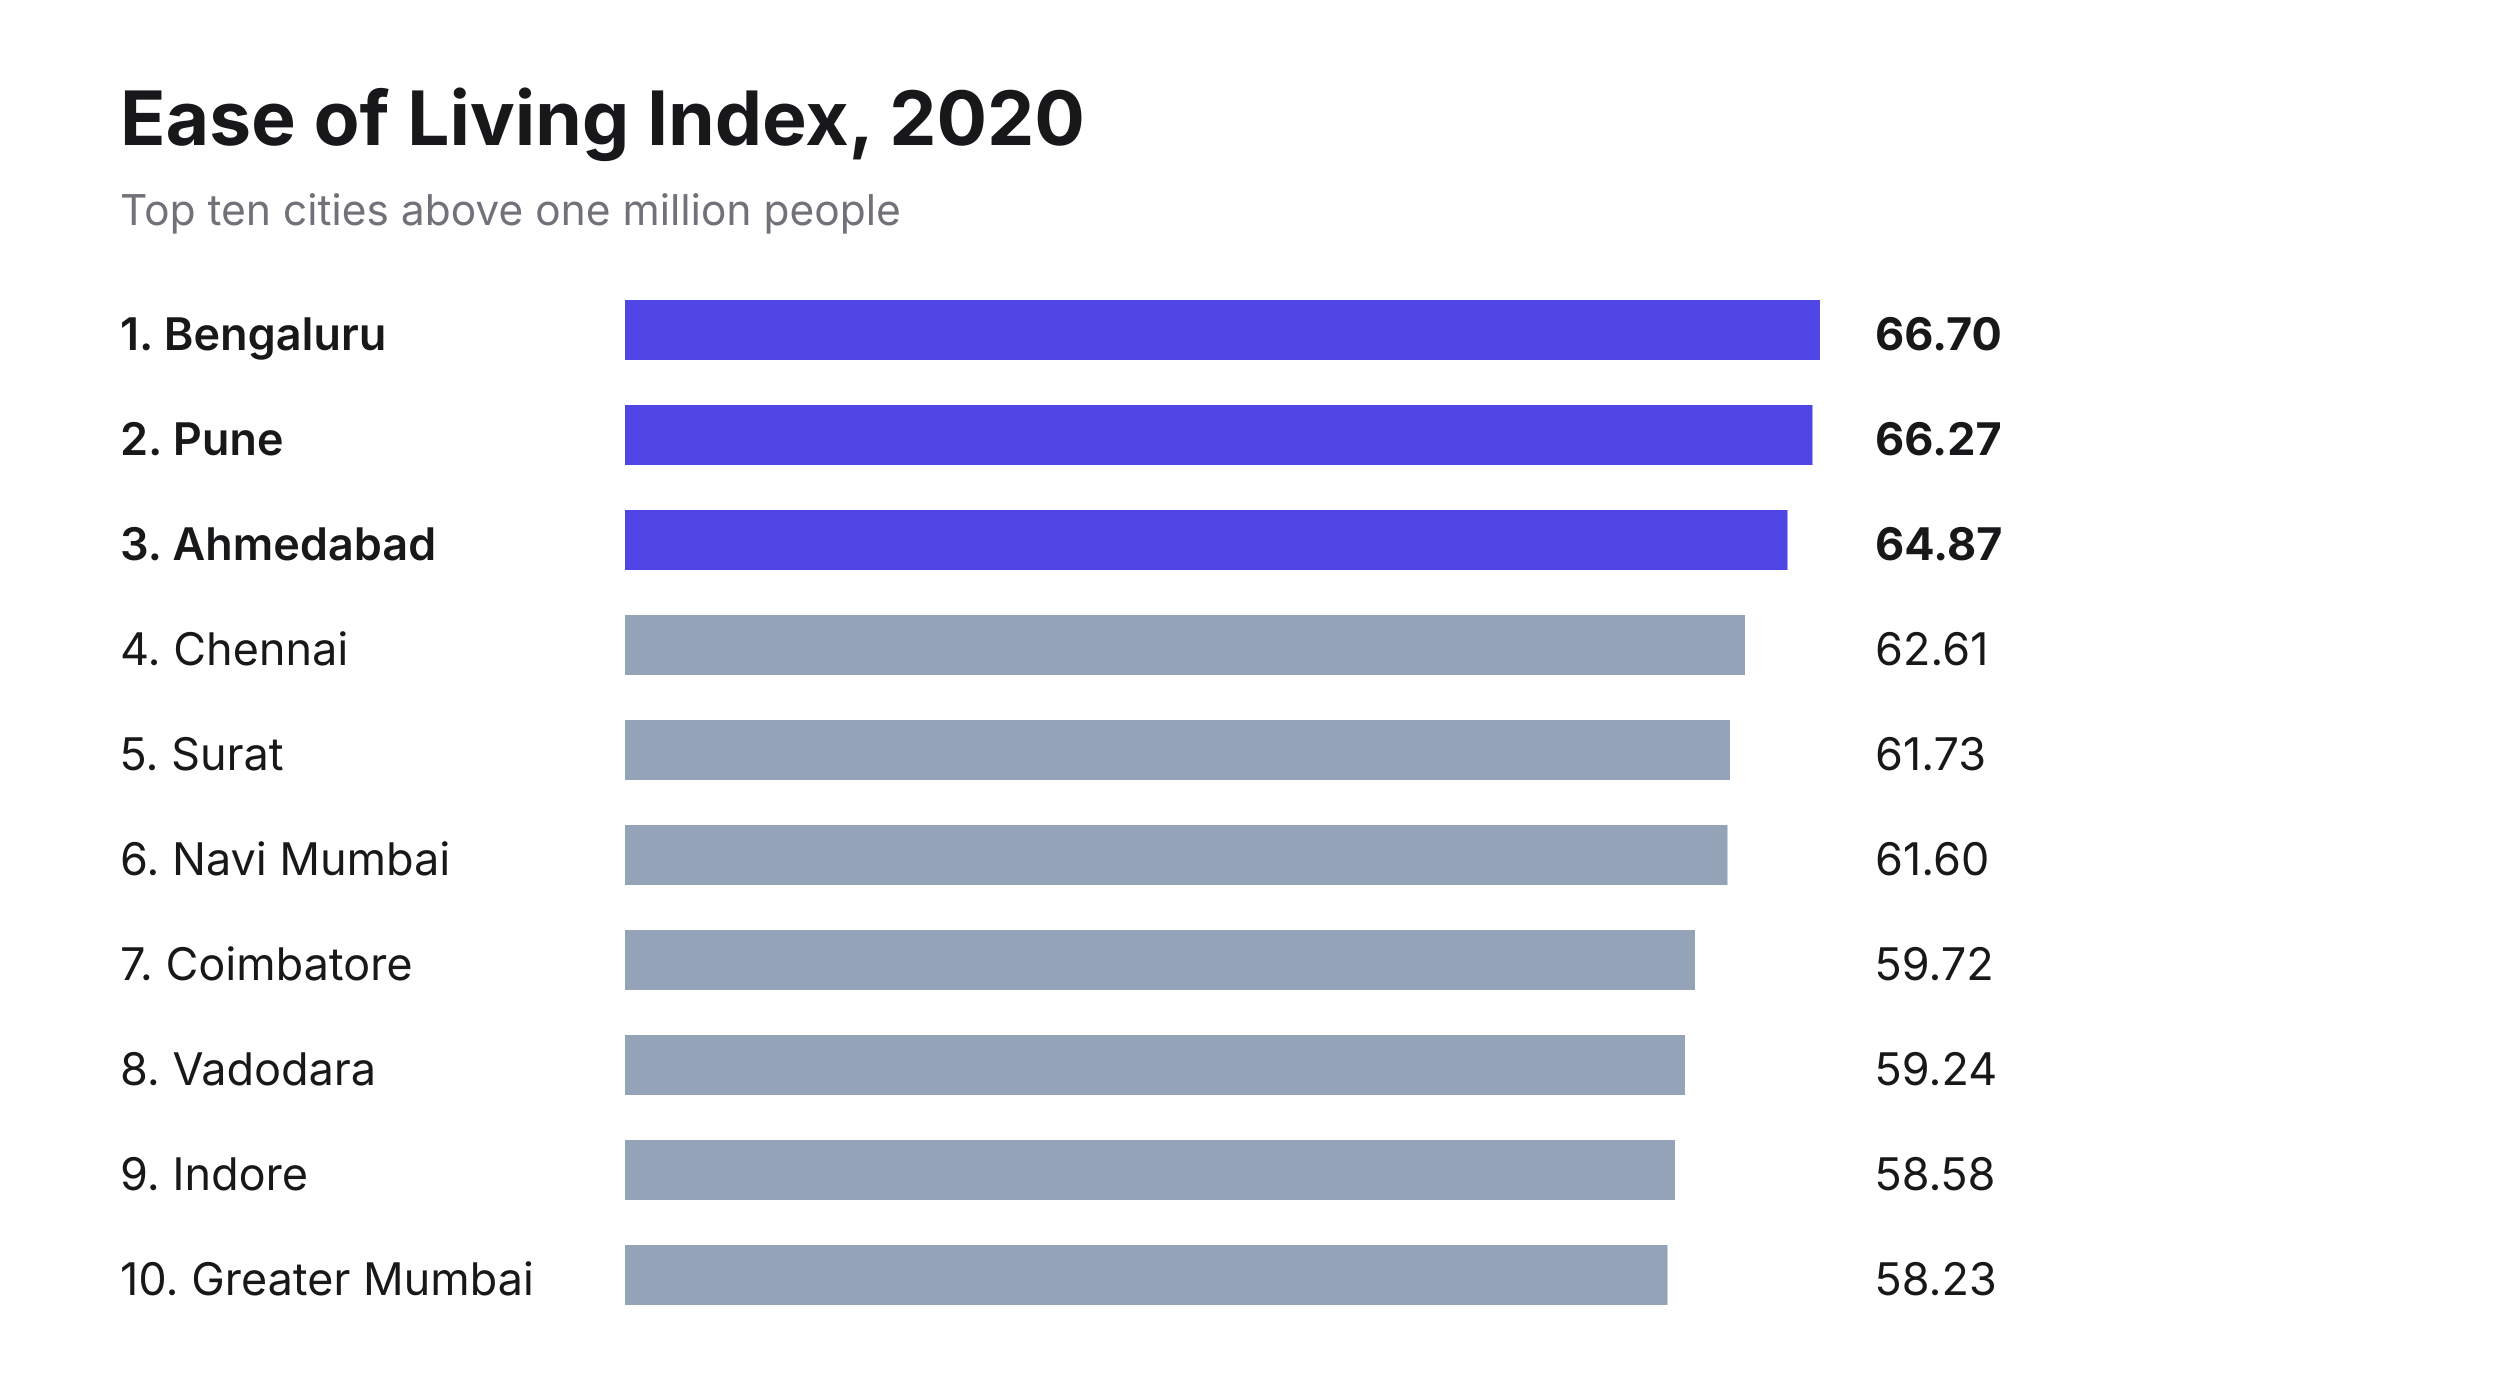
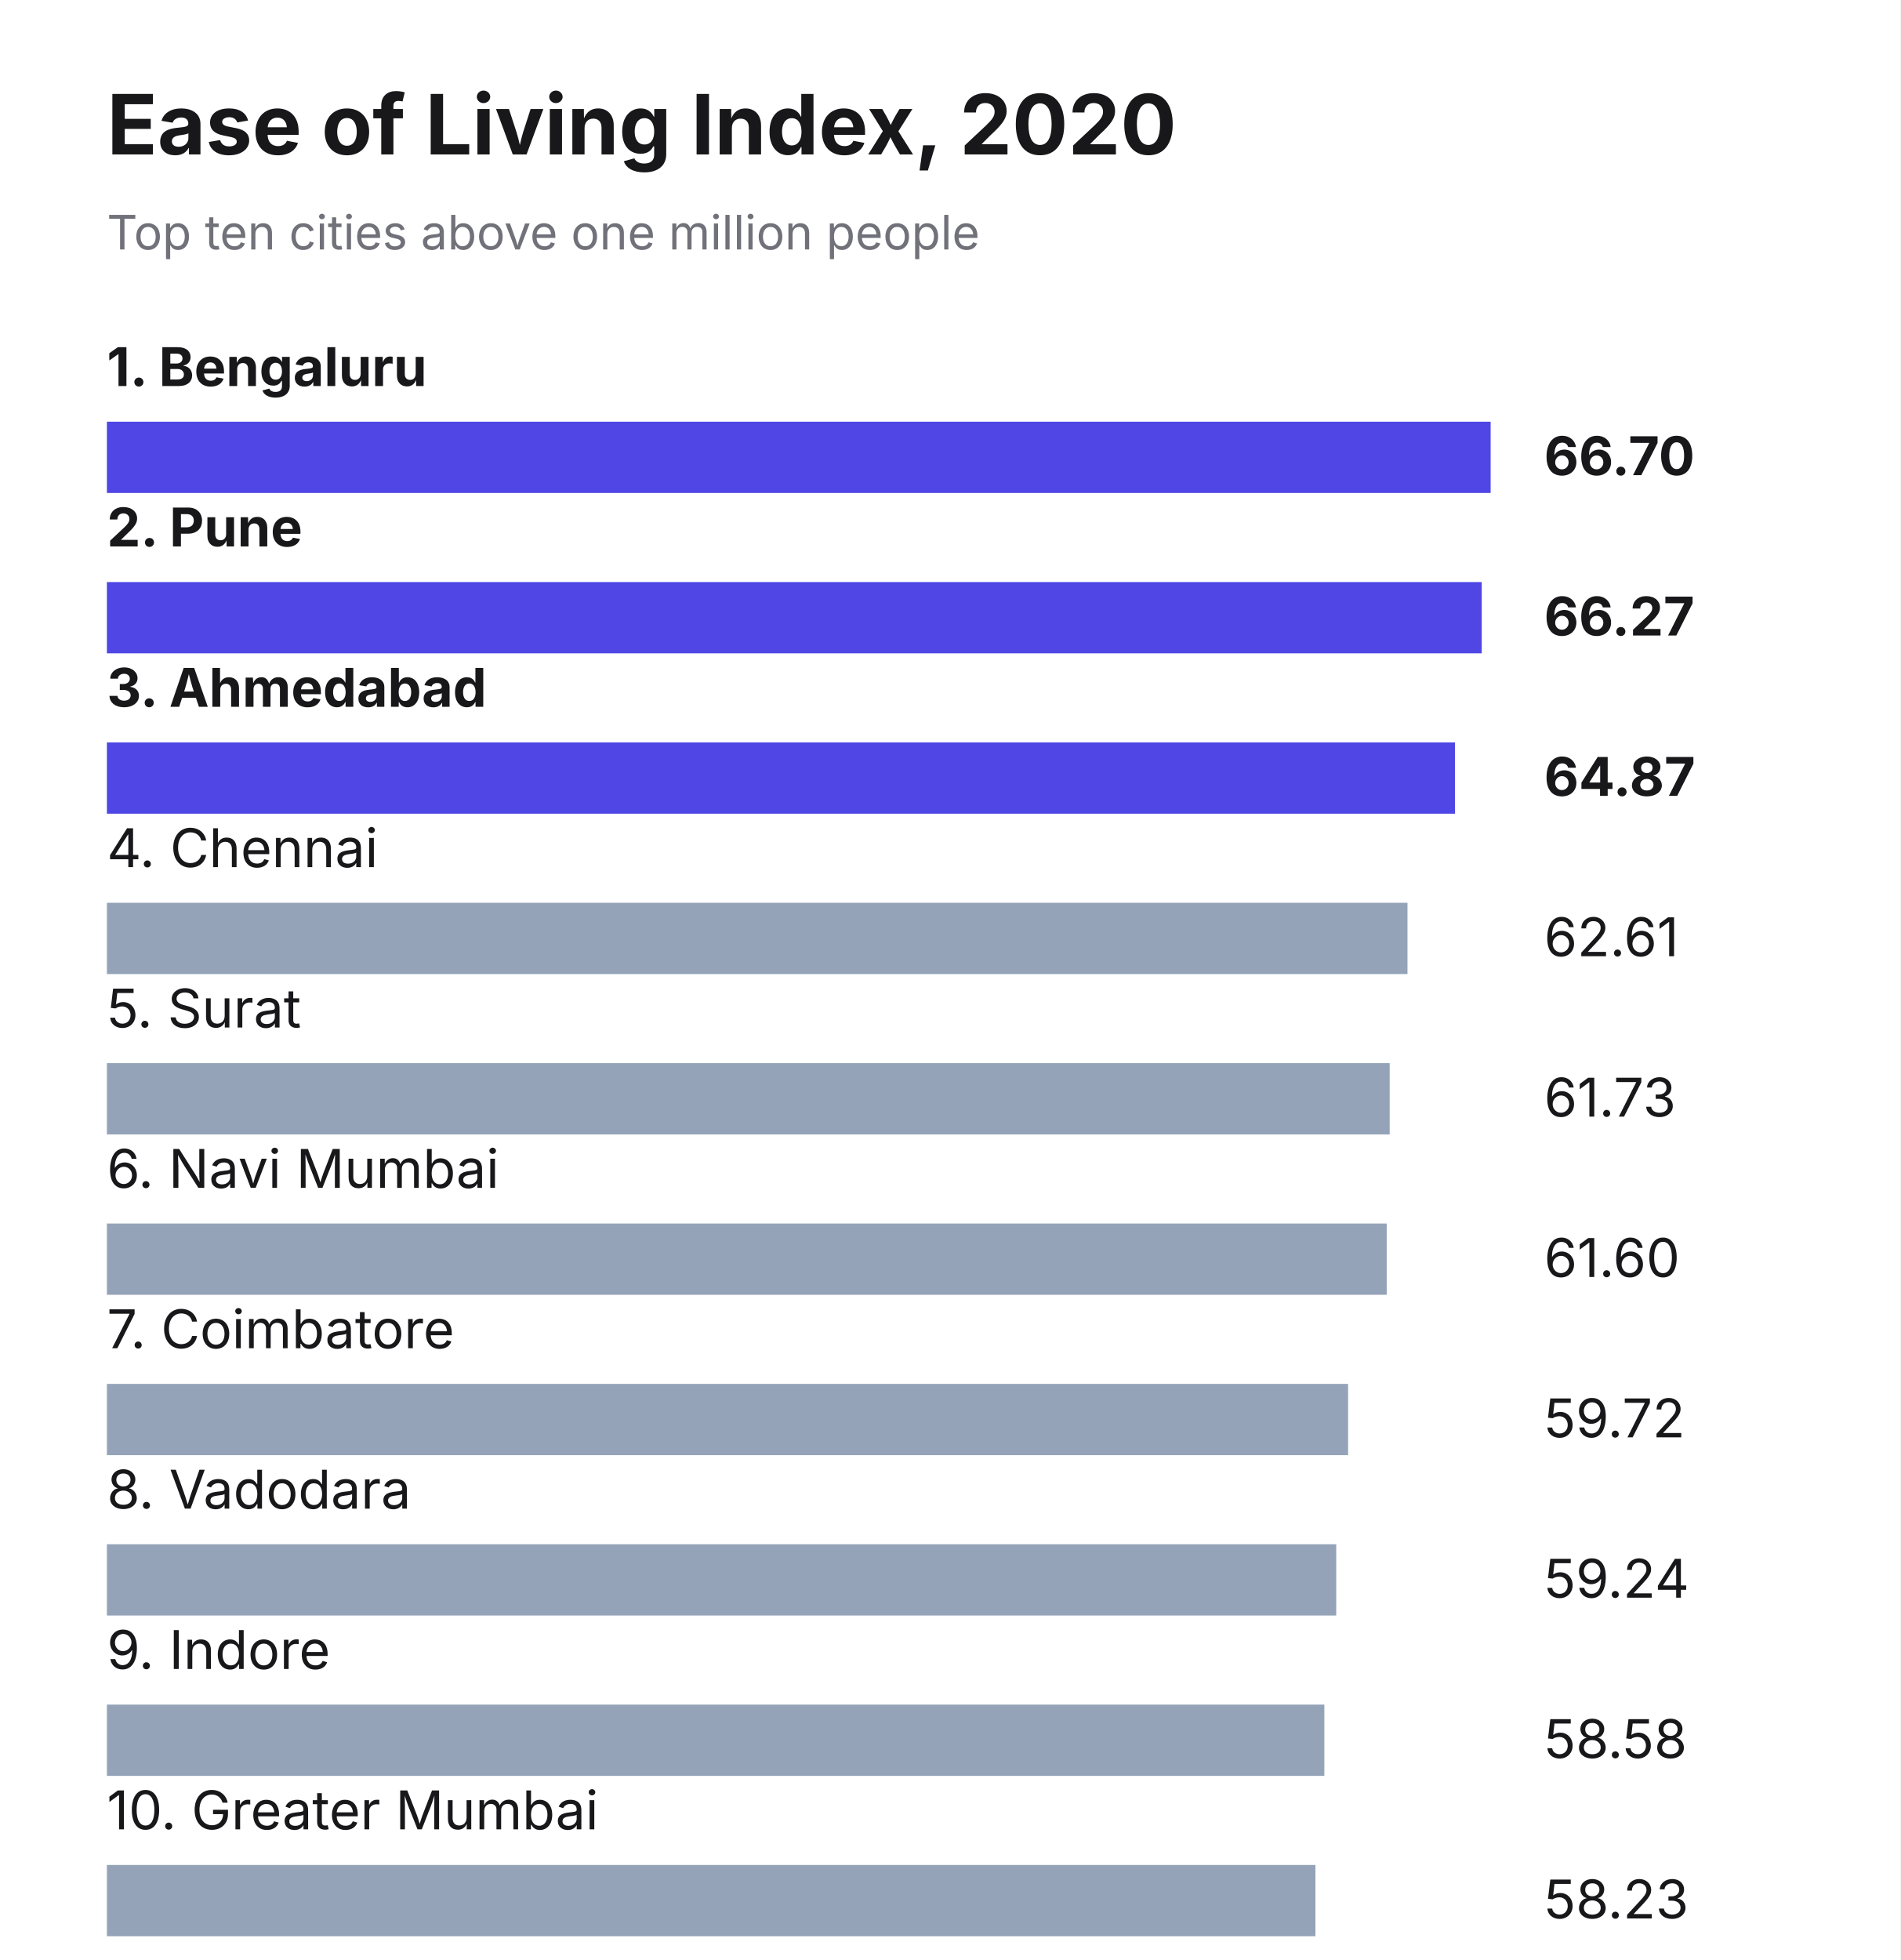
- <svg xmlns="http://www.w3.org/2000/svg" width="1000" height="560" viewBox="0 0 1000 560">
-   <rect width="1000" height="560" fill="#ffffff" />
-   <text x="48" y="58" font-family="Inter, Arial, sans-serif" font-size="30" font-weight="700" fill="#18181b">Ease of Living Index, 2020</text>
-   <text x="48" y="90" font-family="Inter, Arial, sans-serif" font-size="17" fill="#71717a">Top ten cities above one million people</text>
+ <svg xmlns="http://www.w3.org/2000/svg" width="640" height="660" viewBox="0 0 640 660">
+   <rect width="640" height="660" fill="#ffffff" />
+   <text x="36" y="52" font-family="Inter, Arial, sans-serif" font-size="28" font-weight="700" fill="#18181b">Ease of Living Index, 2020</text>
+   <text x="36" y="84" font-family="Inter, Arial, sans-serif" font-size="16" fill="#71717a">Top ten cities above one million people</text>
  <g font-family="Inter, Arial, sans-serif" font-size="18" fill="#18181b">
-     <text x="48" y="140" font-weight="600">1. Bengaluru</text>
-     <rect x="250" y="120" width="478" height="24" fill="#4f46e5" />
-     <text x="750" y="140" font-weight="700">66.70</text>
-     <text x="48" y="182" font-weight="600">2. Pune</text>
-     <rect x="250" y="162" width="475" height="24" fill="#4f46e5" />
-     <text x="750" y="182" font-weight="700">66.27</text>
-     <text x="48" y="224" font-weight="600">3. Ahmedabad</text>
-     <rect x="250" y="204" width="465" height="24" fill="#4f46e5" />
-     <text x="750" y="224" font-weight="700">64.87</text>
-     <text x="48" y="266">4. Chennai</text>
-     <rect x="250" y="246" width="448" height="24" fill="#94a3b8" />
-     <text x="750" y="266">62.61</text>
-     <text x="48" y="308">5. Surat</text>
-     <rect x="250" y="288" width="442" height="24" fill="#94a3b8" />
-     <text x="750" y="308">61.73</text>
-     <text x="48" y="350">6. Navi Mumbai</text>
-     <rect x="250" y="330" width="441" height="24" fill="#94a3b8" />
-     <text x="750" y="350">61.60</text>
-     <text x="48" y="392">7. Coimbatore</text>
-     <rect x="250" y="372" width="428" height="24" fill="#94a3b8" />
-     <text x="750" y="392">59.72</text>
-     <text x="48" y="434">8. Vadodara</text>
-     <rect x="250" y="414" width="424" height="24" fill="#94a3b8" />
-     <text x="750" y="434">59.24</text>
-     <text x="48" y="476">9. Indore</text>
-     <rect x="250" y="456" width="420" height="24" fill="#94a3b8" />
-     <text x="750" y="476">58.58</text>
-     <text x="48" y="518">10. Greater Mumbai</text>
-     <rect x="250" y="498" width="417" height="24" fill="#94a3b8" />
-     <text x="750" y="518">58.23</text>
+     <text x="36" y="130" font-weight="700">1. Bengaluru</text>
+     <rect x="36" y="142" width="466" height="24" fill="#4f46e5" />
+     <text x="520" y="160" font-weight="700">66.70</text>
+     <text x="36" y="184" font-weight="700">2. Pune</text>
+     <rect x="36" y="196" width="463" height="24" fill="#4f46e5" />
+     <text x="520" y="214" font-weight="700">66.27</text>
+     <text x="36" y="238" font-weight="700">3. Ahmedabad</text>
+     <rect x="36" y="250" width="454" height="24" fill="#4f46e5" />
+     <text x="520" y="268" font-weight="700">64.87</text>
+     <text x="36" y="292">4. Chennai</text>
+     <rect x="36" y="304" width="438" height="24" fill="#94a3b8" />
+     <text x="520" y="322">62.61</text>
+     <text x="36" y="346">5. Surat</text>
+     <rect x="36" y="358" width="432" height="24" fill="#94a3b8" />
+     <text x="520" y="376">61.73</text>
+     <text x="36" y="400">6. Navi Mumbai</text>
+     <rect x="36" y="412" width="431" height="24" fill="#94a3b8" />
+     <text x="520" y="430">61.60</text>
+     <text x="36" y="454">7. Coimbatore</text>
+     <rect x="36" y="466" width="418" height="24" fill="#94a3b8" />
+     <text x="520" y="484">59.72</text>
+     <text x="36" y="508">8. Vadodara</text>
+     <rect x="36" y="520" width="414" height="24" fill="#94a3b8" />
+     <text x="520" y="538">59.24</text>
+     <text x="36" y="562">9. Indore</text>
+     <rect x="36" y="574" width="410" height="24" fill="#94a3b8" />
+     <text x="520" y="592">58.58</text>
+     <text x="36" y="616">10. Greater Mumbai</text>
+     <rect x="36" y="628" width="407" height="24" fill="#94a3b8" />
+     <text x="520" y="646">58.23</text>
  </g>
</svg>
